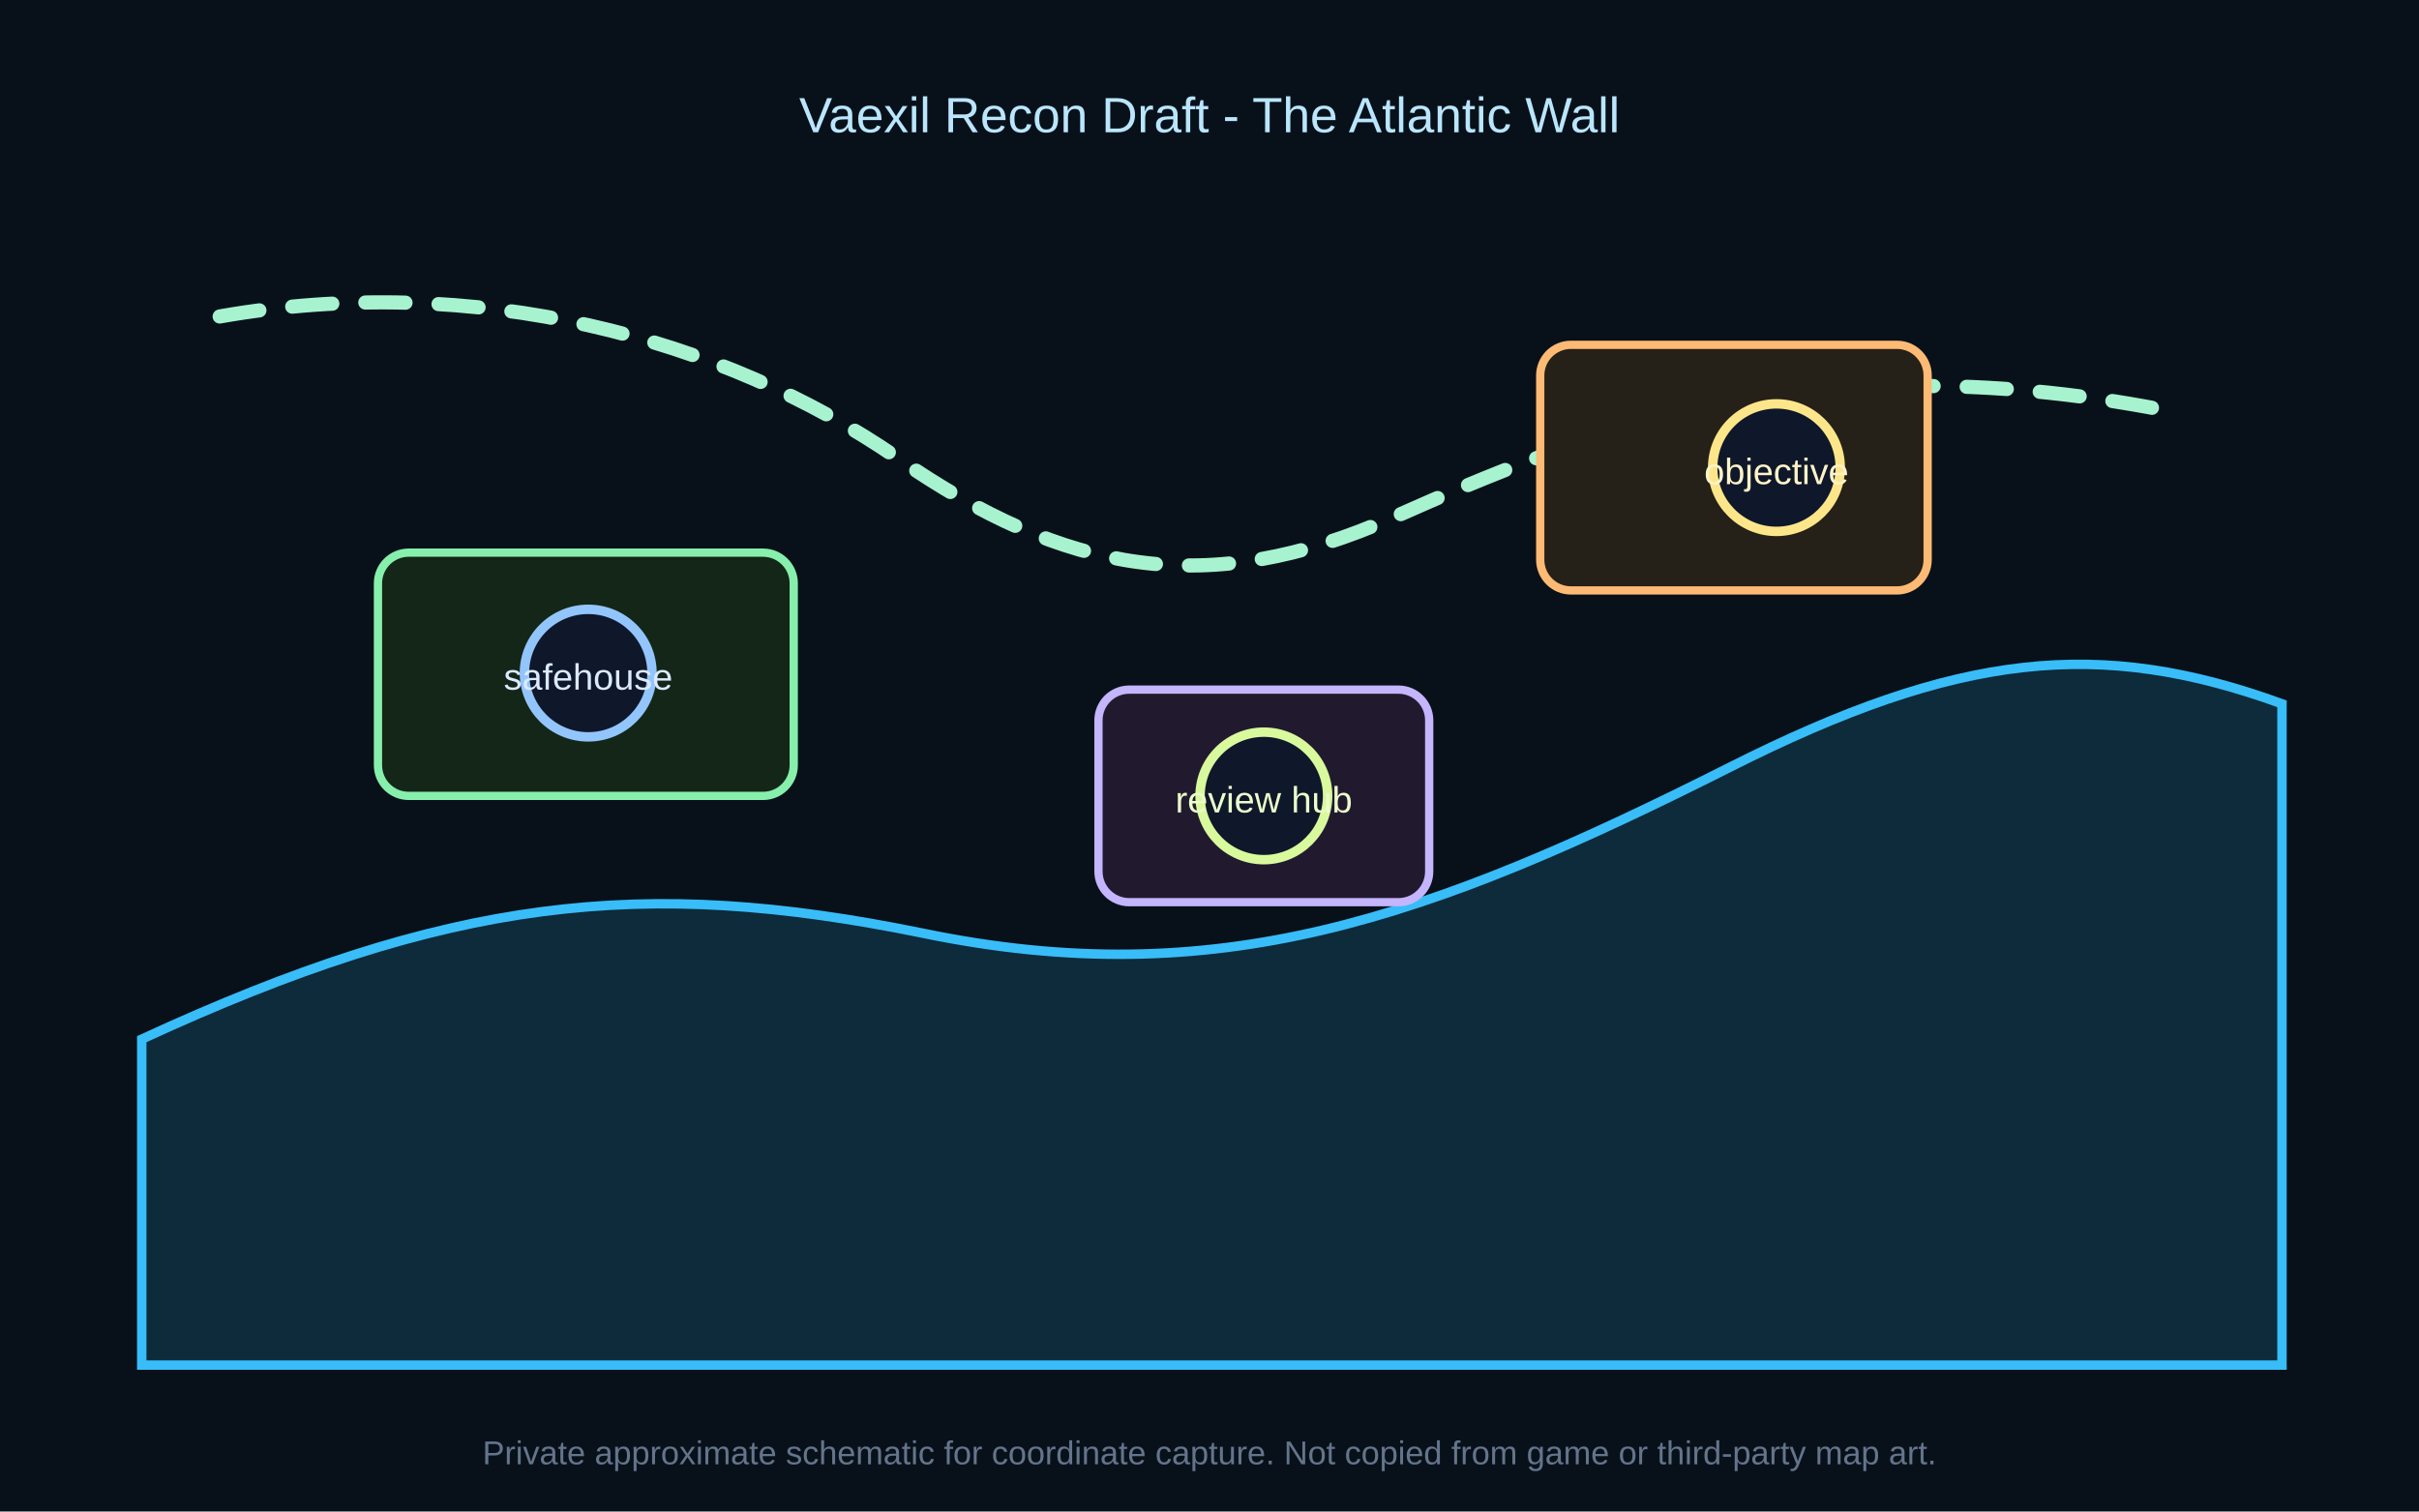
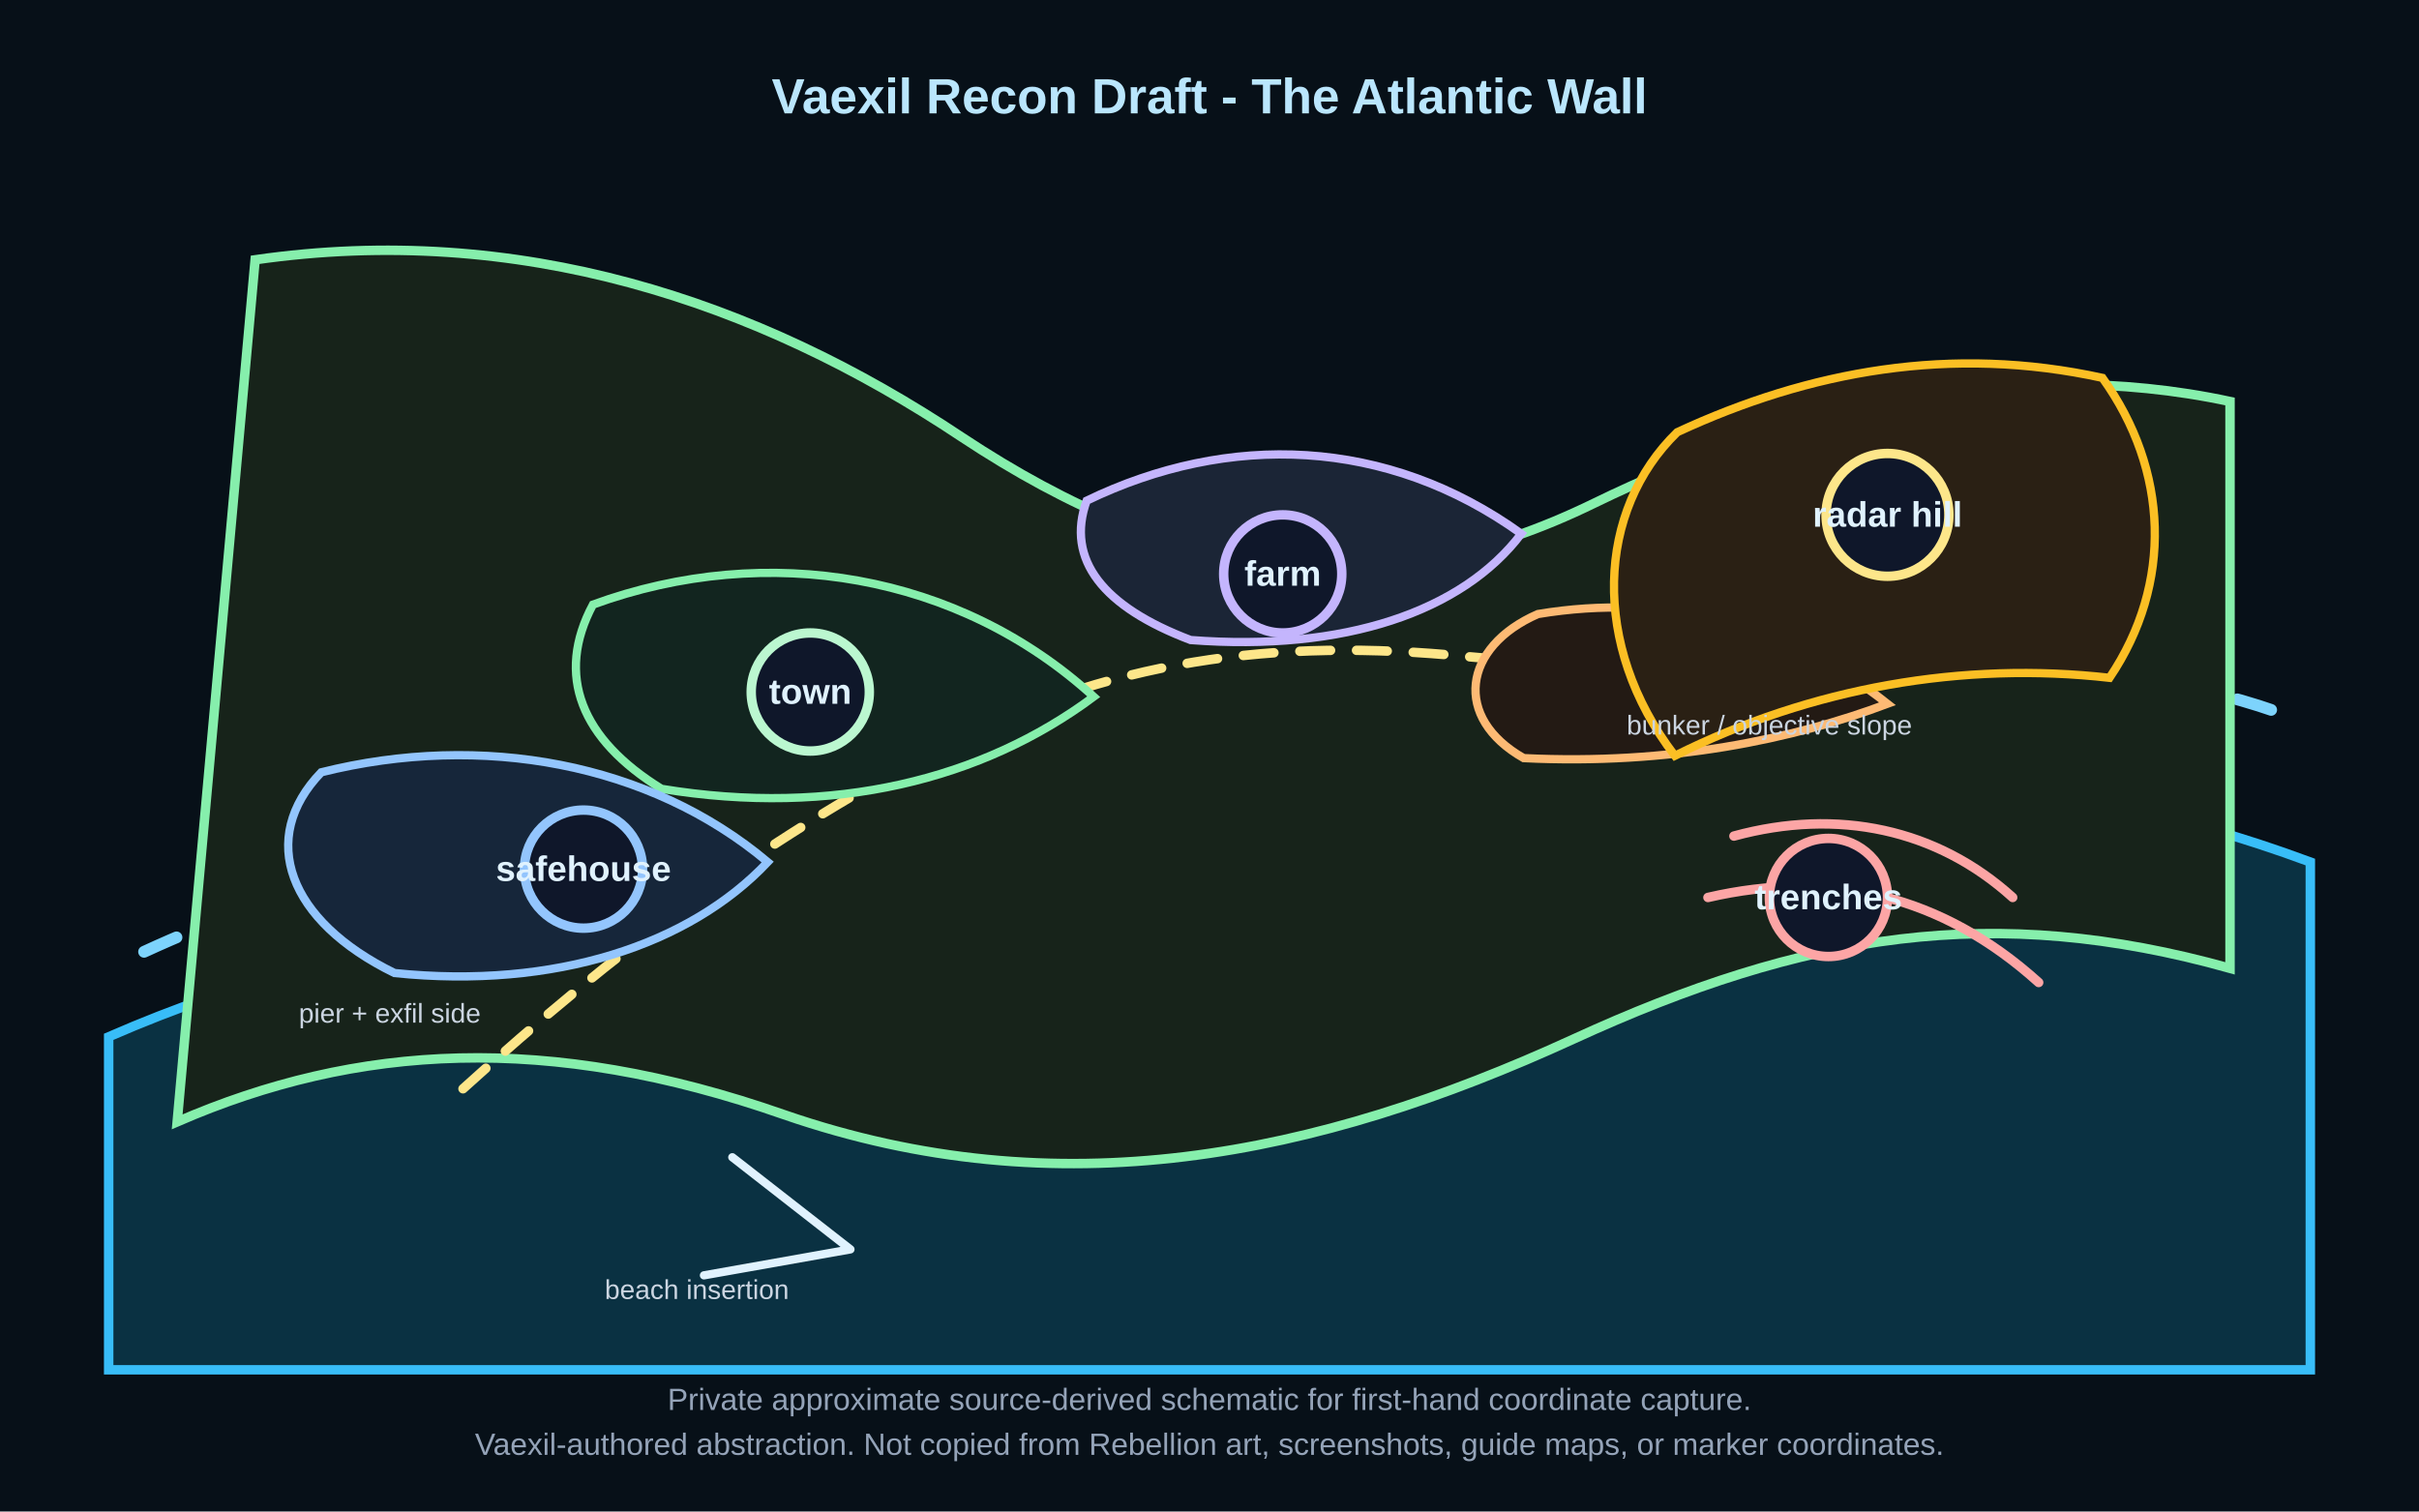
<svg xmlns="http://www.w3.org/2000/svg" width="2048" height="1280" viewBox="0 0 2048 1280" fill="none">
-   <rect width="2048" height="1280" fill="#08111A" />
-   <path d="M120 880C380 760 544 742 780 790C1030 842 1210 778 1464 650C1658 552 1778 540 1932 596V1156H120V880Z" fill="#0D2B3A" stroke="#38BDF8" stroke-width="8" />
-   <path d="M186 268C402 230 612 286 760 388C902 486 1022 508 1180 438C1338 368 1534 286 1846 350" stroke="#A7F3D0" stroke-width="12" stroke-linecap="round" stroke-dasharray="34 28" />
-   <rect x="320" y="468" width="352" height="206" rx="26" fill="#142617" stroke="#86EFAC" stroke-width="7" />
-   <rect x="1304" y="292" width="328" height="208" rx="26" fill="#252018" stroke="#FDBA74" stroke-width="7" />
-   <rect x="930" y="584" width="280" height="180" rx="26" fill="#211A2F" stroke="#C4B5FD" stroke-width="7" />
-   <circle cx="1504" cy="396" r="54" fill="#0F172A" stroke="#FDE68A" stroke-width="8" />
-   <circle cx="498" cy="570" r="54" fill="#0F172A" stroke="#93C5FD" stroke-width="8" />
-   <circle cx="1070" cy="674" r="54" fill="#0F172A" stroke="#D9F99D" stroke-width="8" />
-   <text x="1024" y="112" fill="#BAE6FD" font-family="Arial, sans-serif" font-size="42" text-anchor="middle">Vaexil Recon Draft - The Atlantic Wall</text>
-   <text x="1024" y="1240" fill="#64748B" font-family="Arial, sans-serif" font-size="28" text-anchor="middle">Private approximate schematic for coordinate capture. Not copied from game or third-party map art.</text>
-   <text x="1504" y="410" fill="#FEF3C7" font-family="Arial, sans-serif" font-size="31" text-anchor="middle">objective</text>
-   <text x="498" y="584" fill="#DBEAFE" font-family="Arial, sans-serif" font-size="31" text-anchor="middle">safehouse</text>
-   <text x="1070" y="688" fill="#ECFCCB" font-family="Arial, sans-serif" font-size="31" text-anchor="middle">review hub</text>
+   <style>
+     .title { fill: #bae6fd; font: 700 42px Arial, sans-serif; text-anchor: middle; }
+     .note { fill: #94a3b8; font: 26px Arial, sans-serif; text-anchor: middle; }
+     .label { fill: #e0f2fe; font: 700 30px Arial, sans-serif; text-anchor: middle; }
+     .small { fill: #cbd5e1; font: 23px Arial, sans-serif; text-anchor: middle; }
+   </style>
+   <rect width="2048" height="1280" fill="#071018" />
+   <path d="M92 878C322 778 472 790 664 842C884 902 1080 856 1322 752C1548 656 1718 642 1956 730V1160H92V878Z" fill="#0A3142" stroke="#38BDF8" stroke-width="8" />
+   <path d="M122 806C360 696 574 706 760 768C994 846 1198 786 1438 662C1626 566 1784 548 1942 608" stroke="#7DD3FC" stroke-width="10" stroke-linecap="round" stroke-dasharray="30 24" />
+   <path d="M216 220C438 188 640 254 814 370C998 492 1166 516 1350 426C1510 348 1702 300 1888 340V820C1688 764 1528 790 1332 880C1114 980 896 1024 664 944C464 874 302 884 150 950L216 220Z" fill="#17231A" stroke="#86EFAC" stroke-width="8" />
+   <path d="M392 922C520 806 642 714 790 636C938 558 1080 540 1242 556C1398 572 1508 510 1644 394" stroke="#FDE68A" stroke-width="8" stroke-linecap="round" stroke-dasharray="26 22" />
+   <path d="M1302 520C1410 502 1512 528 1598 596C1518 626 1414 648 1290 642C1230 608 1238 548 1302 520Z" fill="#231A14" stroke="#FDBA74" stroke-width="7" />
+   <path d="M1420 366C1532 314 1652 292 1780 320C1836 398 1840 494 1786 574C1662 560 1534 582 1418 640C1346 546 1352 432 1420 366Z" fill="#2A2014" stroke="#FBBF24" stroke-width="7" />
+   <path d="M502 512C650 458 812 486 926 590C832 660 706 692 560 668C492 626 470 572 502 512Z" fill="#12251F" stroke="#86EFAC" stroke-width="7" />
+   <path d="M272 654C408 620 550 646 650 730C584 800 470 838 334 824C244 780 218 710 272 654Z" fill="#16263A" stroke="#93C5FD" stroke-width="7" />
+   <path d="M920 424C1040 366 1174 370 1288 452C1238 518 1138 552 1008 542C934 514 902 474 920 424Z" fill="#1B2536" stroke="#C4B5FD" stroke-width="7" />
+   <path d="M1468 708C1556 684 1640 702 1704 760" stroke="#FCA5A5" stroke-width="8" stroke-linecap="round" />
+   <path d="M1446 760C1550 736 1644 758 1726 832" stroke="#FCA5A5" stroke-width="8" stroke-linecap="round" />
+   <path d="M620 980L720 1058L596 1080" stroke="#E0F2FE" stroke-width="7" stroke-linecap="round" stroke-linejoin="round" />
+   <circle cx="1598" cy="436" r="52" fill="#0F172A" stroke="#FDE68A" stroke-width="8" />
+   <circle cx="494" cy="736" r="50" fill="#0F172A" stroke="#93C5FD" stroke-width="8" />
+   <circle cx="686" cy="586" r="50" fill="#0F172A" stroke="#BBF7D0" stroke-width="8" />
+   <circle cx="1086" cy="486" r="50" fill="#0F172A" stroke="#C4B5FD" stroke-width="8" />
+   <circle cx="1548" cy="760" r="50" fill="#0F172A" stroke="#FCA5A5" stroke-width="8" />
+   <text x="1024" y="96" class="title">Vaexil Recon Draft - The Atlantic Wall</text>
+   <text x="1598" y="446" class="label">radar hill</text>
+   <text x="494" y="746" class="label">safehouse</text>
+   <text x="686" y="596" class="label">town</text>
+   <text x="1086" y="496" class="label">farm</text>
+   <text x="1548" y="770" class="label">trenches</text>
+   <text x="590" y="1100" class="small">beach insertion</text>
+   <text x="1498" y="622" class="small">bunker / objective slope</text>
+   <text x="330" y="866" class="small">pier + exfil side</text>
+   <text x="1024" y="1194" class="note">Private approximate source-derived schematic for first-hand coordinate capture.</text>
+   <text x="1024" y="1232" class="note">Vaexil-authored abstraction. Not copied from Rebellion art, screenshots, guide maps, or marker coordinates.</text>
</svg>
